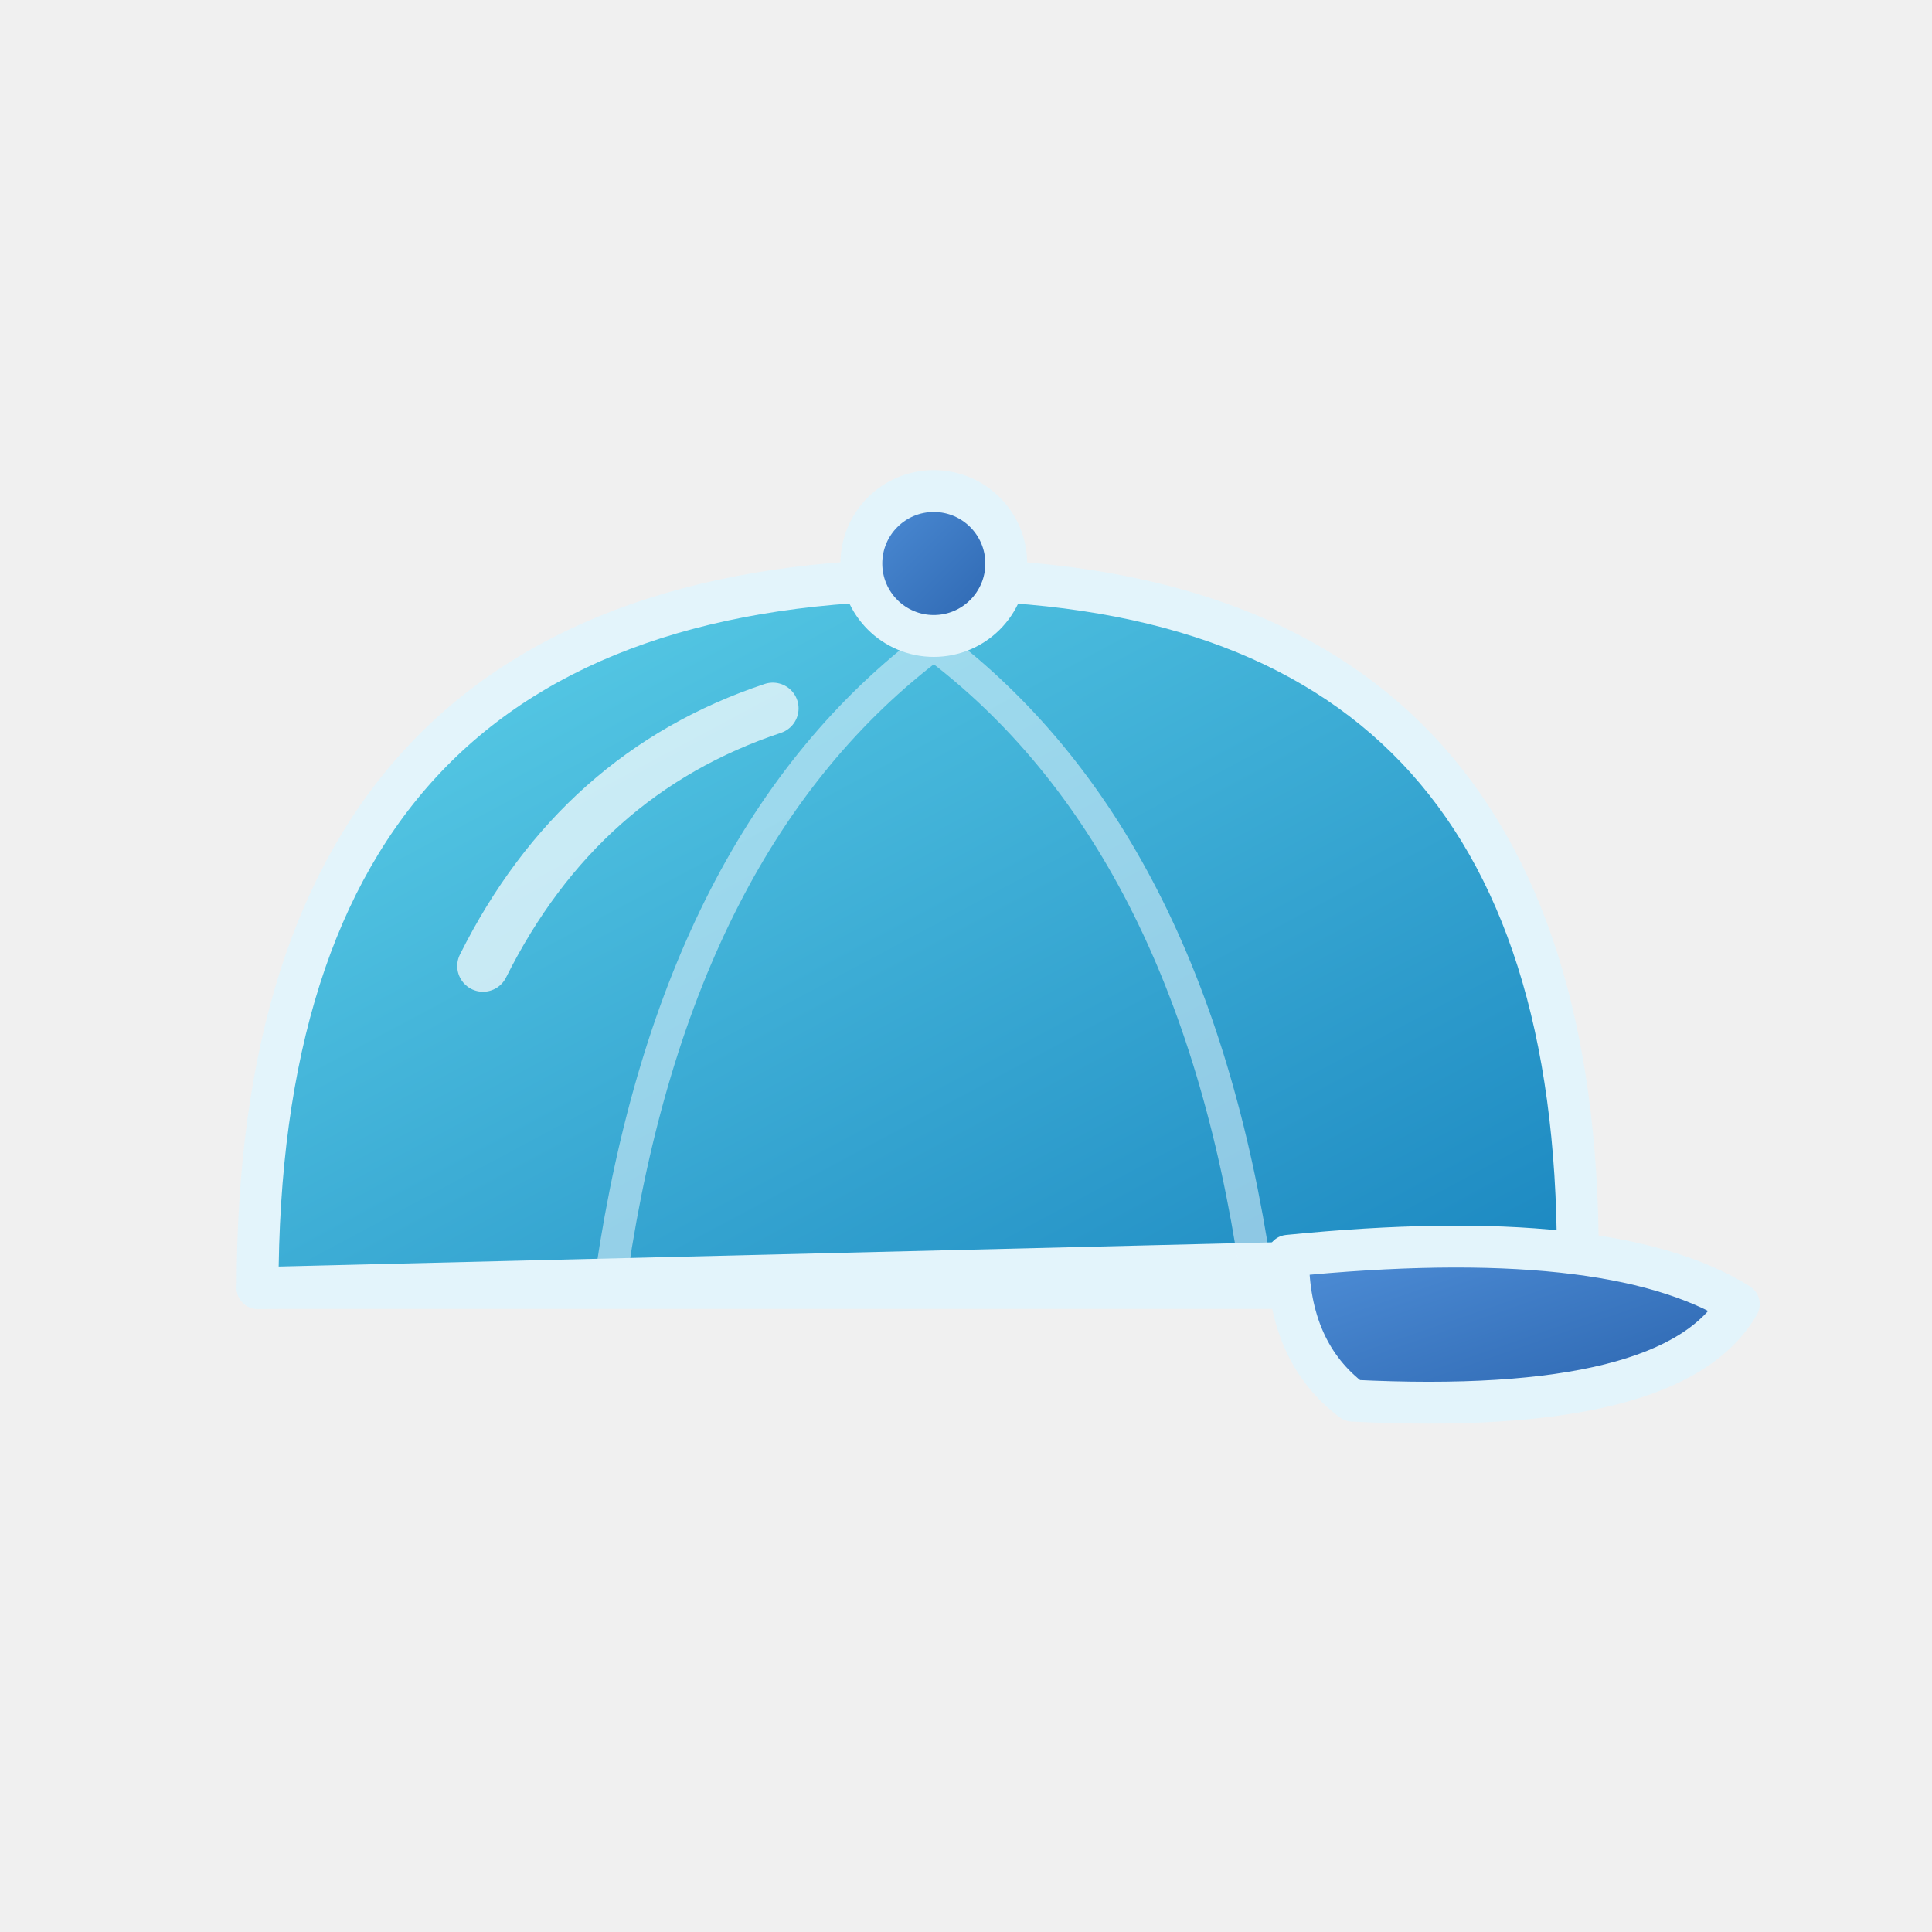
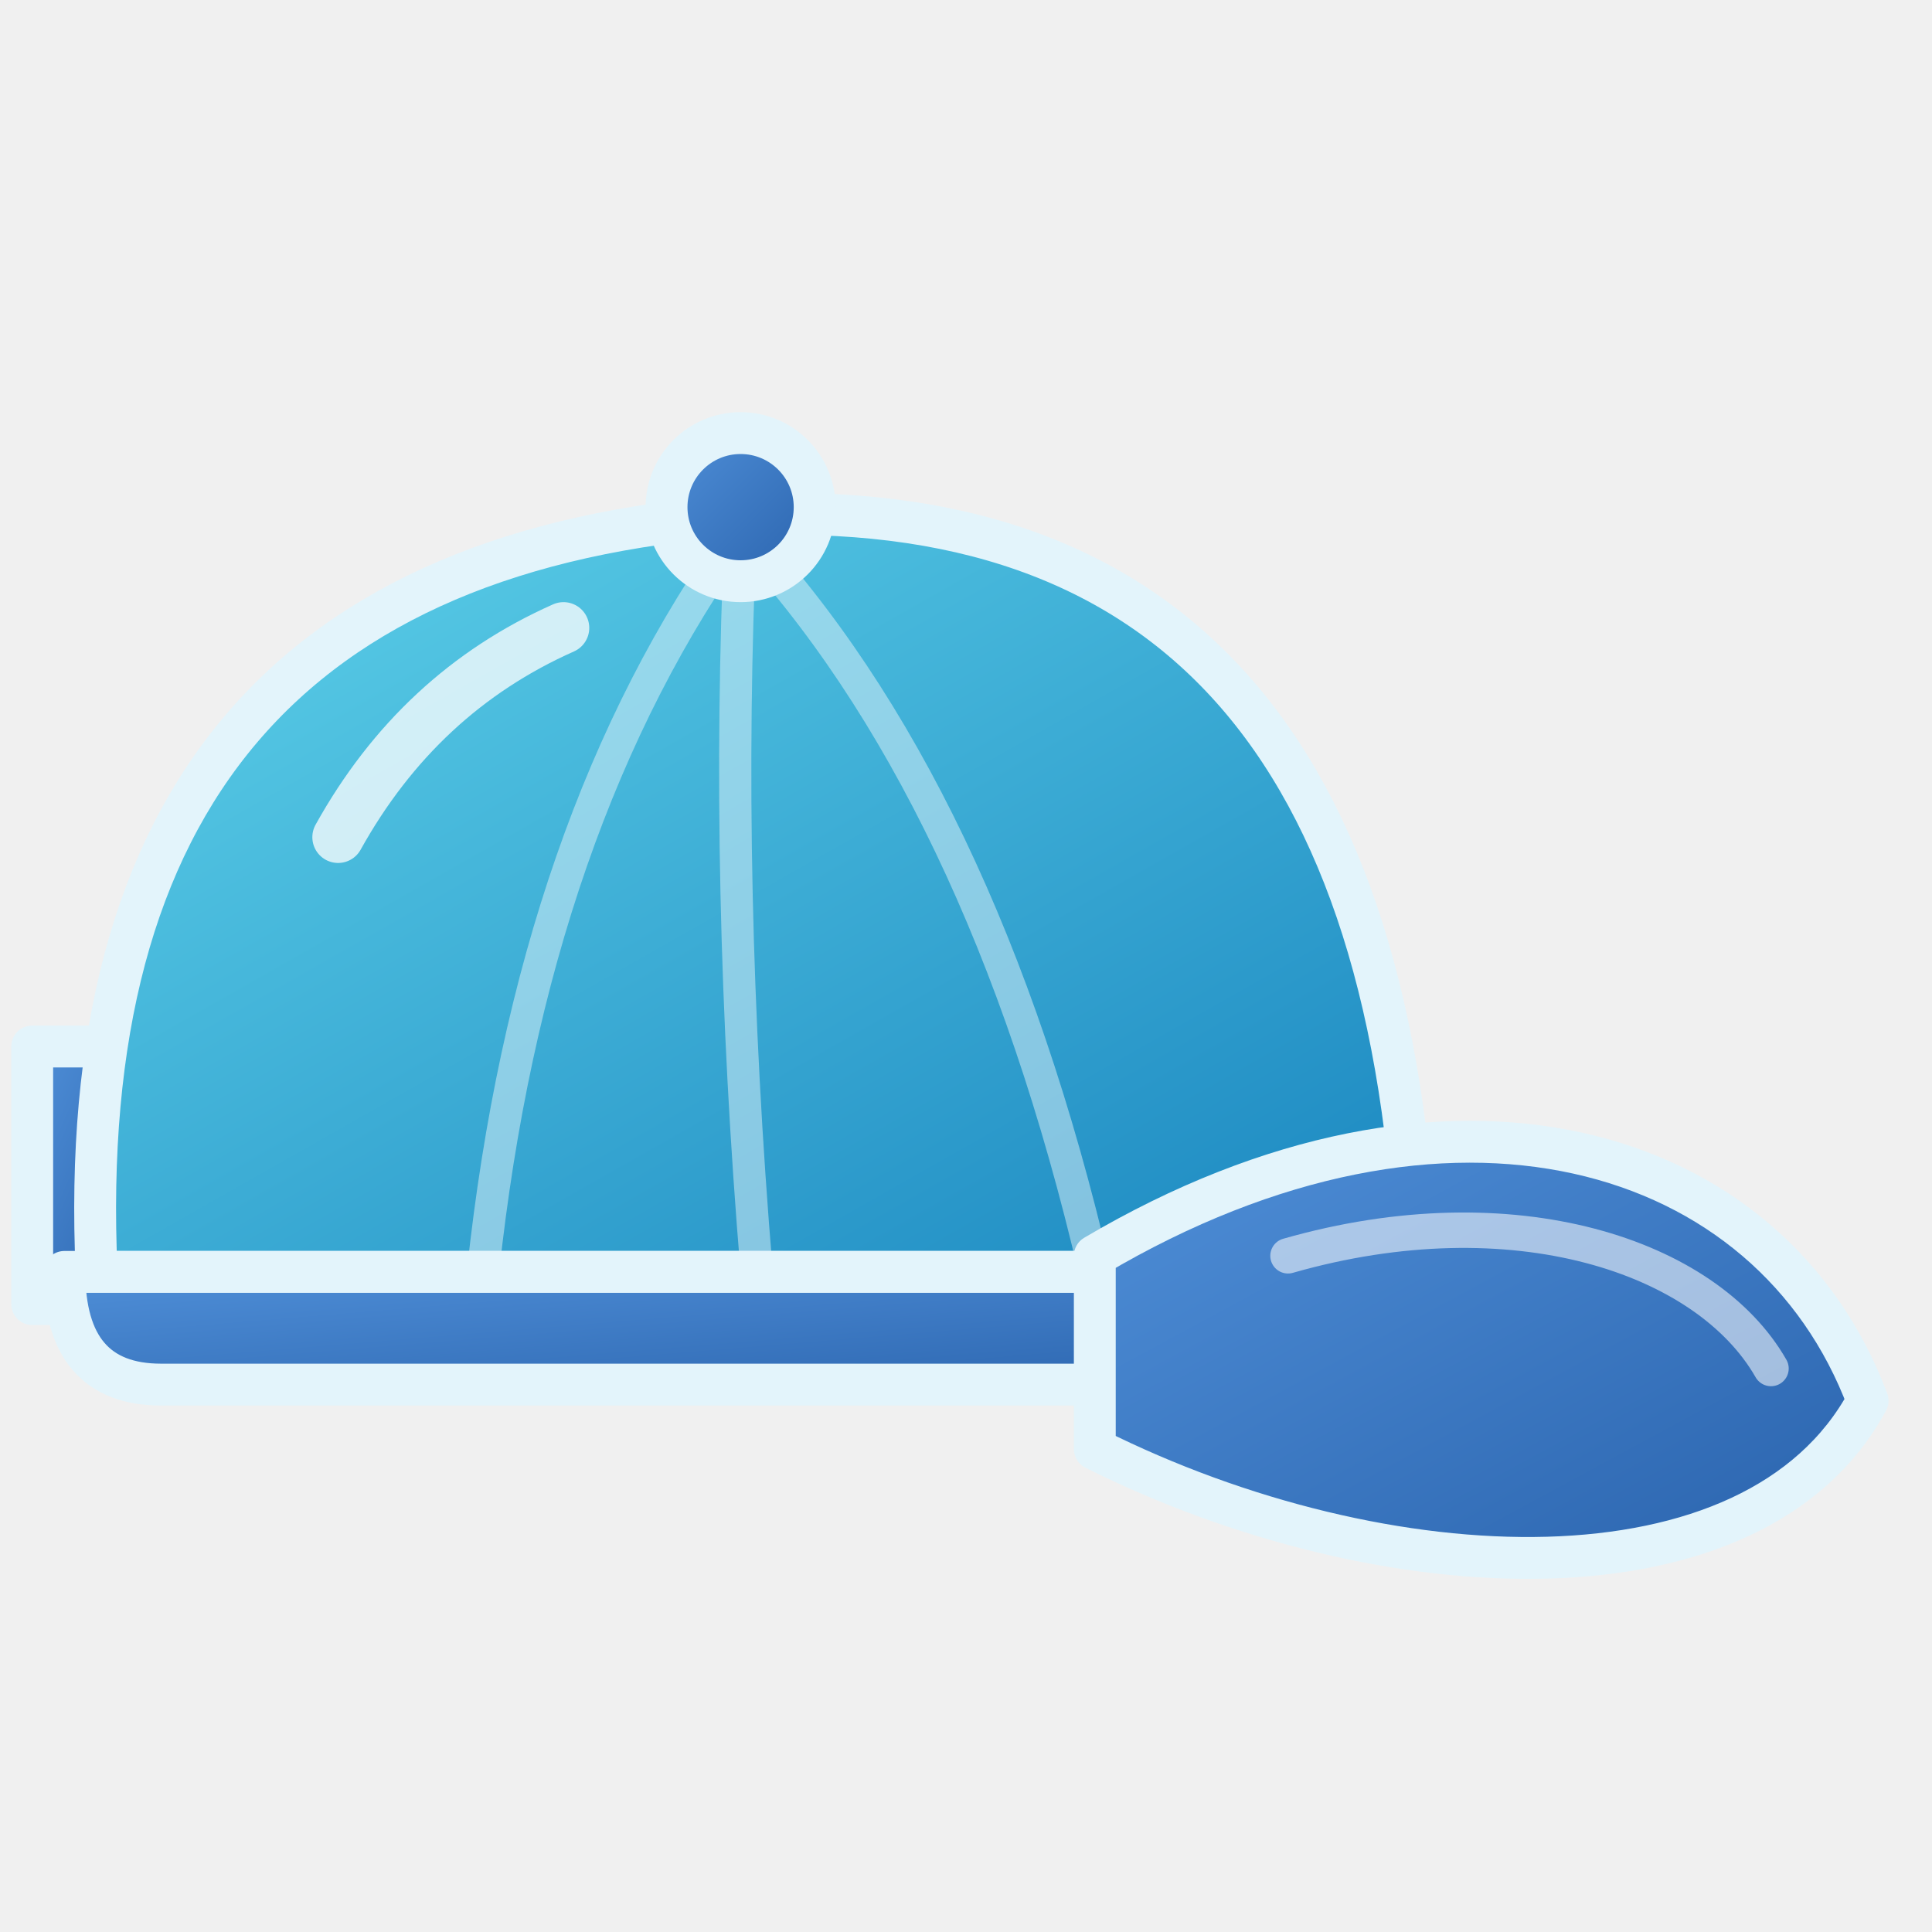
<svg xmlns="http://www.w3.org/2000/svg" viewBox="0 0 120 120">
  <defs>
    <linearGradient id="g" x1="0" y1="0" x2="1" y2="1">
      <stop offset="0" stop-color="#5fd3ea" />
      <stop offset="1" stop-color="#1a86c0" />
    </linearGradient>
    <linearGradient id="n" x1="0" y1="0" x2="1" y2="1">
      <stop offset="0" stop-color="#4f8fd8" />
      <stop offset="1" stop-color="#2a63ad" />
    </linearGradient>
  </defs>
-   <path d="M16 80 Q16 36 58 36 Q98 36 98 78 Z" fill="url(#g)" stroke="#e3f4fb" stroke-width="2.6" stroke-linejoin="round" stroke-linecap="round" />
-   <path d="M58 40 Q42 52 38 79 M58 40 Q74 52 78 79" fill="none" stroke="#e3f4fb" stroke-width="2" stroke-linecap="round" stroke-opacity=".55" />
-   <path d="M16 80 H98" fill="none" stroke="#e3f4fb" stroke-width="2.6" stroke-linejoin="round" stroke-linecap="round" />
-   <path d="M80 78 Q100 76 108 81 Q104 88 84 87 Q80 84 80 78 Z" fill="url(#n)" stroke="#e3f4fb" stroke-width="2.6" stroke-linejoin="round" stroke-linecap="round" />
-   <circle cx="58" cy="35" r="4.5" fill="url(#n)" stroke="#e3f4fb" stroke-width="2.6" stroke-linejoin="round" stroke-linecap="round" />
-   <path d="M30 60 Q36 48 48 44" fill="none" stroke="#fff" stroke-opacity=".7" stroke-width="3.2" stroke-linecap="round" />
+   <g transform="translate(-4 -1)">
+     <path d="M6 66 H13 V82 H6 Z" fill="url(#n)" stroke="#e3f4fb" stroke-width="2.6" stroke-linejoin="round" stroke-linecap="round" />
+     <path d="M10 80 Q8 36 50 33 Q90 31 92 80 Z" fill="url(#g)" stroke="#e3f4fb" stroke-width="2.6" stroke-linejoin="round" stroke-linecap="round" />
+     <path d="M50 34 Q37 52 34 80 M50 34 Q49 56 51 80 M50 34 Q65 50 72 80" fill="none" stroke="#e3f4fb" stroke-linejoin="round" stroke-linecap="round" stroke-width="2" stroke-opacity=".5" />
+     <circle cx="50" cy="32.5" r="4.6" fill="url(#n)" stroke="#e3f4fb" stroke-width="2.6" stroke-linejoin="round" stroke-linecap="round" />
+     <path d="M25 53 Q30 44 39 40" fill="none" stroke="#fff" stroke-opacity=".75" stroke-width="3.2" stroke-linecap="round" />
+     <path d="M8 80 H94 Q94 87 87 87 H14 Q8 87 8 80 Z" fill="url(#n)" stroke="#e3f4fb" stroke-width="2.6" stroke-linejoin="round" stroke-linecap="round" />
+     <path d="M72 79 C94 66 114 72 120 88 C113 101 90 100 72 91 Z" fill="url(#n)" stroke="#e3f4fb" stroke-width="2.6" stroke-linejoin="round" stroke-linecap="round" />
+     <path d="M84 79 C98 75 110 79 114 86" fill="none" stroke="#fff" stroke-opacity=".55" stroke-width="2.2" stroke-linecap="round" />
+   </g>
</svg>
